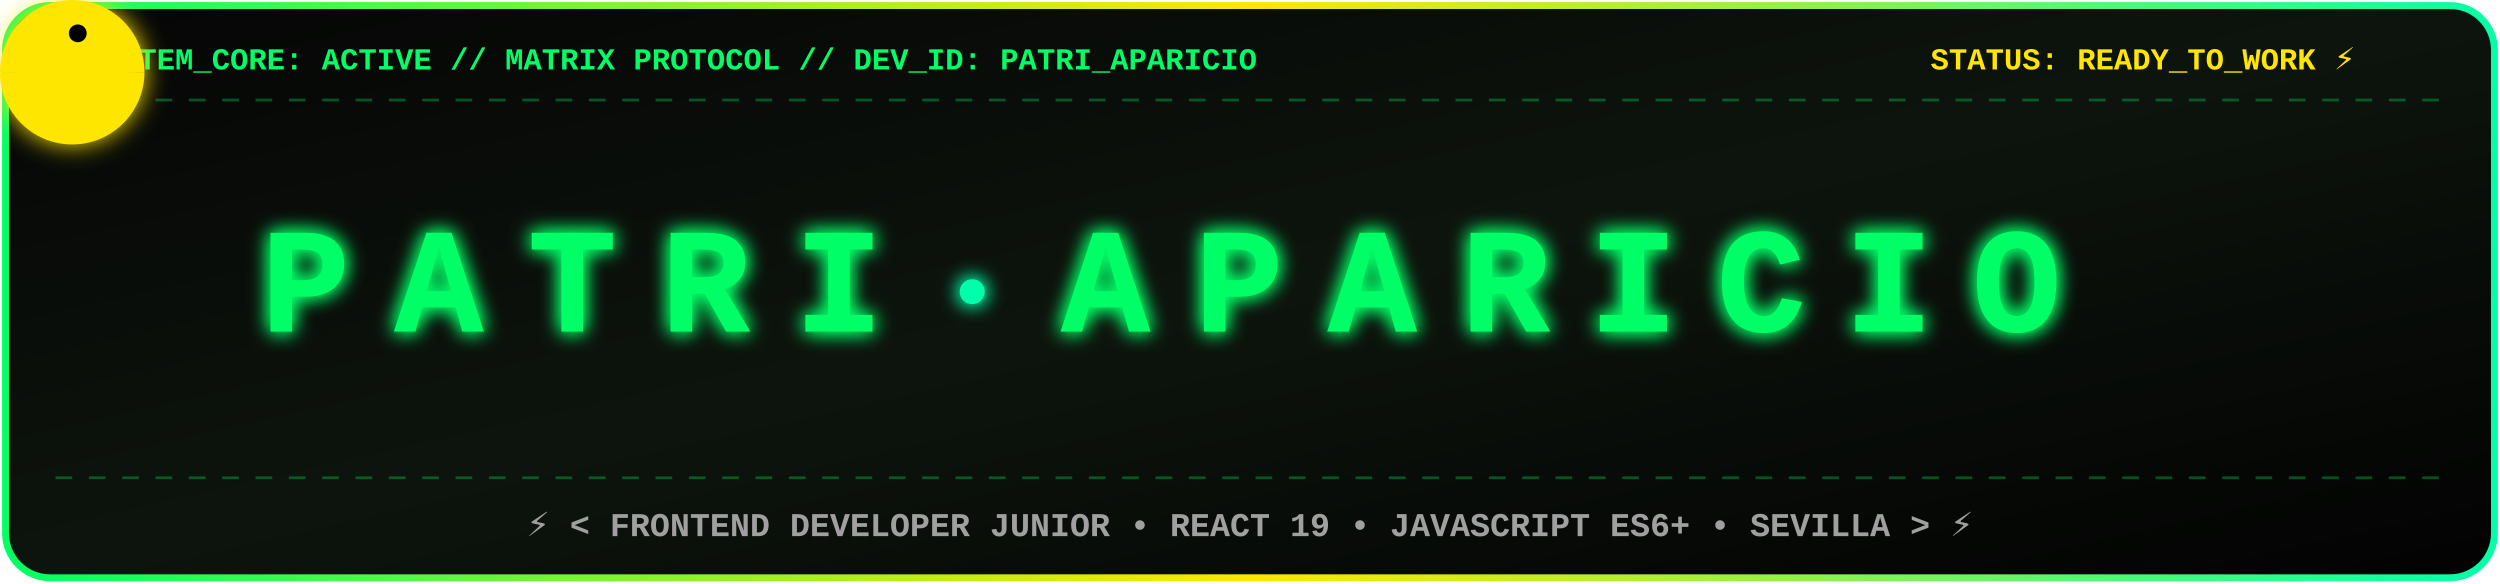
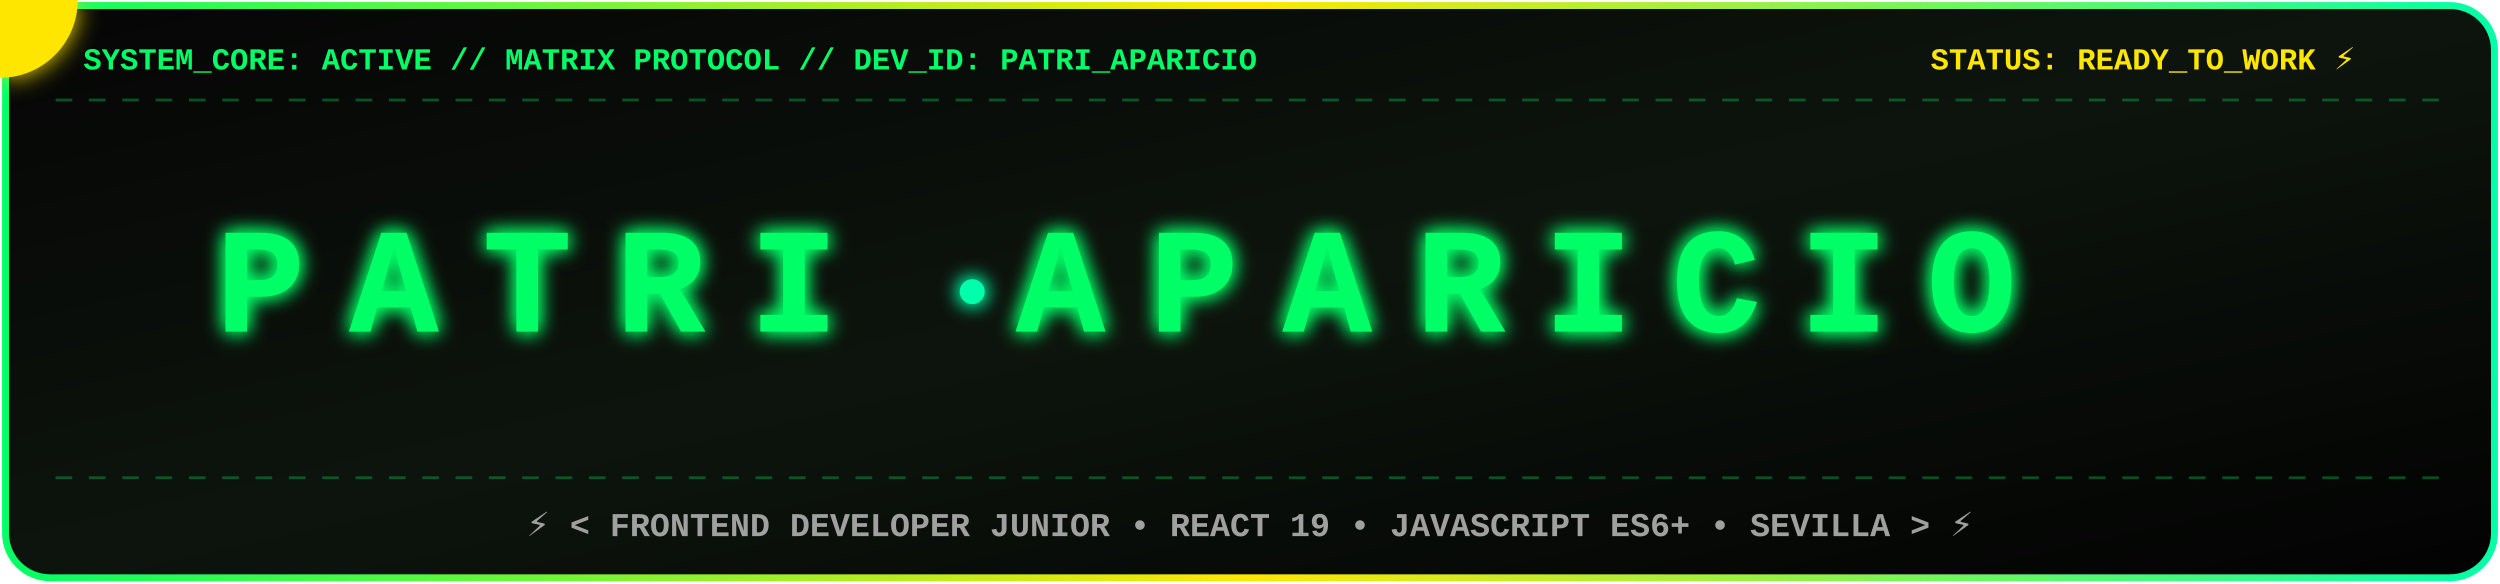
<svg xmlns="http://www.w3.org/2000/svg" viewBox="0 0 900 210" width="100%" height="210">
  <defs>
-     <filter id="neon-glow-green" x="-30%" y="-30%" width="160%" height="160%">
+     <filter id="glow-green" x="-30%" y="-30%" width="160%" height="160%">
      <feGaussianBlur stdDeviation="3.5" result="blur" />
      <feMerge>
        <feMergeNode in="blur" />
        <feMergeNode in="blur" />
        <feMergeNode in="SourceGraphic" />
      </feMerge>
    </filter>
-     <filter id="neon-glow-yellow" x="-30%" y="-30%" width="160%" height="160%">
+     <filter id="glow-yellow" x="-30%" y="-30%" width="160%" height="160%">
      <feGaussianBlur stdDeviation="4.5" result="blur" />
      <feMerge>
        <feMergeNode in="blur" />
        <feMergeNode in="SourceGraphic" />
      </feMerge>
    </filter>
-     <linearGradient id="bg-header-grad" x1="0%" y1="0%" x2="100%" y2="100%">
+     <linearGradient id="bg-grad" x1="0%" y1="0%" x2="100%" y2="100%">
      <stop offset="0%" stop-color="#050505" />
      <stop offset="50%" stop-color="#0d140d" />
      <stop offset="100%" stop-color="#020202" />
    </linearGradient>
-     <linearGradient id="neon-border" x1="0%" y1="0%" x2="100%" y2="0%">
+     <linearGradient id="border-grad" x1="0%" y1="0%" x2="100%" y2="0%">
      <stop offset="0%" stop-color="#00FF66" />
      <stop offset="50%" stop-color="#FFE600" />
      <stop offset="100%" stop-color="#00FFAA" />
    </linearGradient>
  </defs>
  <style>
-     /* Ciclo total de animación: 8 segundos. Se fija explícitamente Y=79px para que coincida con las letras en Y=105px */
-     @keyframes pacmanPass {
-       0% { transform: translate(30px, 79px); }
-       88% { transform: translate(850px, 79px); }
-       100% { transform: translate(850px, 79px); }
-     }
- 
-     @keyframes chompTop {
-       0%, 100% { transform: rotate(0deg); }
-       50% { transform: rotate(-38deg); }
-     }
- 
-     @keyframes chompBottom {
-       0%, 100% { transform: rotate(0deg); }
-       50% { transform: rotate(38deg); }
-     }
- 
-     /* Animaciones individuales para cada letra al ser devorada */
-     @keyframes eatL1  { 0%, 10% { opacity: 1; transform: scale(1); } 12%, 88% { opacity: 0; transform: scale(0.1); } 94%, 100% { opacity: 1; transform: scale(1); } }
-     @keyframes eatL2  { 0%, 16% { opacity: 1; transform: scale(1); } 18%, 88% { opacity: 0; transform: scale(0.1); } 94%, 100% { opacity: 1; transform: scale(1); } }
-     @keyframes eatL3  { 0%, 21% { opacity: 1; transform: scale(1); } 23%, 88% { opacity: 0; transform: scale(0.1); } 94%, 100% { opacity: 1; transform: scale(1); } }
-     @keyframes eatL4  { 0%, 27% { opacity: 1; transform: scale(1); } 29%, 88% { opacity: 0; transform: scale(0.1); } 94%, 100% { opacity: 1; transform: scale(1); } }
-     @keyframes eatL5  { 0%, 33% { opacity: 1; transform: scale(1); } 35%, 88% { opacity: 0; transform: scale(0.1); } 94%, 100% { opacity: 1; transform: scale(1); } }
-     
-     @keyframes eatDot { 0%, 38% { opacity: 0.8; transform: scale(1); } 40%, 88% { opacity: 0; transform: scale(0.1); } 94%, 100% { opacity: 0.8; transform: scale(1); } }
- 
-     @keyframes eatL6  { 0%, 44% { opacity: 1; transform: scale(1); } 46%, 88% { opacity: 0; transform: scale(0.1); } 94%, 100% { opacity: 1; transform: scale(1); } }
-     @keyframes eatL7  { 0%, 50% { opacity: 1; transform: scale(1); } 52%, 88% { opacity: 0; transform: scale(0.1); } 94%, 100% { opacity: 1; transform: scale(1); } }
-     @keyframes eatL8  { 0%, 56% { opacity: 1; transform: scale(1); } 58%, 88% { opacity: 0; transform: scale(0.1); } 94%, 100% { opacity: 1; transform: scale(1); } }
-     @keyframes eatL9  { 0%, 62% { opacity: 1; transform: scale(1); } 64%, 88% { opacity: 0; transform: scale(0.1); } 94%, 100% { opacity: 1; transform: scale(1); } }
-     @keyframes eatL10 { 0%, 67% { opacity: 1; transform: scale(1); } 69%, 88% { opacity: 0; transform: scale(0.1); } 94%, 100% { opacity: 1; transform: scale(1); } }
-     @keyframes eatL11 { 0%, 73% { opacity: 1; transform: scale(1); } 75%, 88% { opacity: 0; transform: scale(0.1); } 94%, 100% { opacity: 1; transform: scale(1); } }
-     @keyframes eatL12 { 0%, 78% { opacity: 1; transform: scale(1); } 80%, 88% { opacity: 0; transform: scale(0.1); } 94%, 100% { opacity: 1; transform: scale(1); } }
-     @keyframes eatL13 { 0%, 84% { opacity: 1; transform: scale(1); } 86%, 88% { opacity: 0; transform: scale(0.1); } 94%, 100% { opacity: 1; transform: scale(1); } }
- 
-     @keyframes flickerHUD {
-       0%, 100% { opacity: 1; }
-       93% { opacity: 1; }
-       94% { opacity: 0.5; }
-       95% { opacity: 1; }
-     }
- 
-     .pacman-eater {
-       animation: pacmanPass 8s linear infinite;
-     }
- 
-     .chomp-u {
-       transform-origin: 26px 26px;
-       animation: chompTop 0.2s ease-in-out infinite;
-     }
- 
-     .chomp-d {
-       transform-origin: 26px 26px;
-       animation: chompBottom 0.2s ease-in-out infinite;
-     }
- 
-     .neon-letter {
+     .neon-txt {
      font-family: 'Consolas', 'Courier New', monospace, sans-serif;
      font-weight: 900;
      font-size: 54px;
      fill: #00FF66;
      text-anchor: middle;
      dominant-baseline: central;
-       transform-box: fill-box;
-       transform-origin: center;
    }
- 
-     .l1  { animation: eatL1 8s infinite; }
-     .l2  { animation: eatL2 8s infinite; }
-     .l3  { animation: eatL3 8s infinite; }
-     .l4  { animation: eatL4 8s infinite; }
-     .l5  { animation: eatL5 8s infinite; }
-     .ldot{ animation: eatDot 8s infinite; transform-box: fill-box; transform-origin: center; }
-     .l6  { animation: eatL6 8s infinite; }
-     .l7  { animation: eatL7 8s infinite; }
-     .l8  { animation: eatL8 8s infinite; }
-     .l9  { animation: eatL9 8s infinite; }
-     .l10 { animation: eatL10 8s infinite; }
-     .l11 { animation: eatL11 8s infinite; }
-     .l12 { animation: eatL12 8s infinite; }
-     .l13 { animation: eatL13 8s infinite; }
- 
-     .hud-title {
+     .hud-txt {
      font-family: 'Consolas', 'Courier New', monospace;
      font-weight: bold;
-       animation: flickerHUD 4s infinite;
    }
  </style>
-   <rect x="2" y="2" width="896" height="206" rx="16" fill="url(#bg-header-grad)" stroke="url(#neon-border)" stroke-width="2.5" />
+   <rect x="2" y="2" width="896" height="206" rx="16" fill="url(#bg-grad)" stroke="url(#border-grad)" stroke-width="2.5" />
  <line x1="20" y1="36" x2="880" y2="36" stroke="#00FF66" stroke-width="1" opacity="0.3" stroke-dasharray="6 6" />
  <line x1="20" y1="172" x2="880" y2="172" stroke="#00FF66" stroke-width="1" opacity="0.3" stroke-dasharray="6 6" />
-   <text x="30" y="25" fill="#00FF66" font-size="11" class="hud-title">SYSTEM_CORE: ACTIVE // MATRIX PROTOCOL // DEV_ID: PATRI_APARICIO</text>
-   <text x="695" y="25" fill="#FFE600" font-size="11" class="hud-title">STATUS: READY_TO_WORK ⚡</text>
-   <g filter="url(#neon-glow-green)">
-     <text x="110" y="105" class="neon-letter l1">P</text>
-     <text x="158" y="105" class="neon-letter l2">A</text>
-     <text x="206" y="105" class="neon-letter l3">T</text>
-     <text x="254" y="105" class="neon-letter l4">R</text>
-     <text x="302" y="105" class="neon-letter l5">I</text>
-     <circle cx="350" cy="105" r="4.5" fill="#00FFAA" class="ldot" />
-     <text x="398" y="105" class="neon-letter l6">A</text>
-     <text x="446" y="105" class="neon-letter l7">P</text>
-     <text x="494" y="105" class="neon-letter l8">A</text>
-     <text x="542" y="105" class="neon-letter l9">R</text>
-     <text x="588" y="105" class="neon-letter l10">I</text>
-     <text x="634" y="105" class="neon-letter l11">C</text>
-     <text x="680" y="105" class="neon-letter l12">I</text>
-     <text x="726" y="105" class="neon-letter l13">O</text>
+   <text x="30" y="25" fill="#00FF66" font-size="11" class="hud-txt">SYSTEM_CORE: ACTIVE // MATRIX PROTOCOL // DEV_ID: PATRI_APARICIO</text>
+   <text x="695" y="25" fill="#FFE600" font-size="11" class="hud-txt">STATUS: READY_TO_WORK ⚡</text>
+   <g filter="url(#glow-green)">
+     <text x="110" y="105" class="neon-txt">
+       P
+       <animate attributeName="opacity" values="1; 1; 0; 0; 1" keyTimes="0; 0.10; 0.12; 0.90; 0.94" dur="8s" repeatCount="indefinite" />
+     </text>
+     <text x="158" y="105" class="neon-txt">
+       A
+       <animate attributeName="opacity" values="1; 1; 0; 0; 1" keyTimes="0; 0.15; 0.17; 0.90; 0.94" dur="8s" repeatCount="indefinite" />
+     </text>
+     <text x="206" y="105" class="neon-txt">
+       T
+       <animate attributeName="opacity" values="1; 1; 0; 0; 1" keyTimes="0; 0.21; 0.23; 0.90; 0.94" dur="8s" repeatCount="indefinite" />
+     </text>
+     <text x="254" y="105" class="neon-txt">
+       R
+       <animate attributeName="opacity" values="1; 1; 0; 0; 1" keyTimes="0; 0.26; 0.28; 0.90; 0.94" dur="8s" repeatCount="indefinite" />
+     </text>
+     <text x="302" y="105" class="neon-txt">
+       I
+       <animate attributeName="opacity" values="1; 1; 0; 0; 1" keyTimes="0; 0.32; 0.34; 0.90; 0.94" dur="8s" repeatCount="indefinite" />
+     </text>
+     <circle cx="350" cy="105" r="4.5" fill="#00FFAA">
+       <animate attributeName="opacity" values="1; 1; 0; 0; 1" keyTimes="0; 0.37; 0.39; 0.90; 0.94" dur="8s" repeatCount="indefinite" />
+     </circle>
+     <text x="398" y="105" class="neon-txt">
+       A
+       <animate attributeName="opacity" values="1; 1; 0; 0; 1" keyTimes="0; 0.43; 0.45; 0.90; 0.94" dur="8s" repeatCount="indefinite" />
+     </text>
+     <text x="446" y="105" class="neon-txt">
+       P
+       <animate attributeName="opacity" values="1; 1; 0; 0; 1" keyTimes="0; 0.48; 0.50; 0.90; 0.94" dur="8s" repeatCount="indefinite" />
+     </text>
+     <text x="494" y="105" class="neon-txt">
+       A
+       <animate attributeName="opacity" values="1; 1; 0; 0; 1" keyTimes="0; 0.54; 0.56; 0.90; 0.94" dur="8s" repeatCount="indefinite" />
+     </text>
+     <text x="542" y="105" class="neon-txt">
+       R
+       <animate attributeName="opacity" values="1; 1; 0; 0; 1" keyTimes="0; 0.60; 0.62; 0.90; 0.94" dur="8s" repeatCount="indefinite" />
+     </text>
+     <text x="588" y="105" class="neon-txt">
+       I
+       <animate attributeName="opacity" values="1; 1; 0; 0; 1" keyTimes="0; 0.65; 0.67; 0.90; 0.94" dur="8s" repeatCount="indefinite" />
+     </text>
+     <text x="634" y="105" class="neon-txt">
+       C
+       <animate attributeName="opacity" values="1; 1; 0; 0; 1" keyTimes="0; 0.71; 0.73; 0.90; 0.94" dur="8s" repeatCount="indefinite" />
+     </text>
+     <text x="680" y="105" class="neon-txt">
+       I
+       <animate attributeName="opacity" values="1; 1; 0; 0; 1" keyTimes="0; 0.76; 0.78; 0.90; 0.94" dur="8s" repeatCount="indefinite" />
+     </text>
+     <text x="726" y="105" class="neon-txt">
+       O
+       <animate attributeName="opacity" values="1; 1; 0; 0; 1" keyTimes="0; 0.82; 0.84; 0.90; 0.94" dur="8s" repeatCount="indefinite" />
+     </text>
  </g>
-   <g class="pacman-eater">
-     <g filter="url(#neon-glow-yellow)">
-       <path d="M 26,26 L 52,26 A 26,26 0 0,0 0,26 Z" fill="#FFE600" class="chomp-u" />
-       <path d="M 26,26 L 0,26 A 26,26 0 0,0 52,26 Z" fill="#FFE600" class="chomp-d" />
-       <circle cx="28" cy="12" r="3.2" fill="#000000" />
+   <g>
+     <animateTransform attributeName="transform" type="translate" values="30,105; 850,105; 850,105" keyTimes="0; 0.88; 1" dur="8s" repeatCount="indefinite" />
+     <g filter="url(#glow-yellow)">
+       <path d="M 0,0 L 28,0 A 28,28 0 0,0 -28,0 Z" fill="#FFE600">
+         <animateTransform attributeName="transform" type="rotate" values="0 0 0; -35 0 0; 0 0 0" dur="0.22s" repeatCount="indefinite" />
+       </path>
+       <path d="M 0,0 L -28,0 A 28,28 0 0,0 28,0 Z" fill="#FFE600">
+         <animateTransform attributeName="transform" type="rotate" values="0 0 0; 35 0 0; 0 0 0" dur="0.22s" repeatCount="indefinite" />
+       </path>
+       <circle cx="2" cy="-14" r="3.2" fill="#000000" />
    </g>
-     <circle cx="-8" cy="26" r="3" fill="#00FF66" opacity="0.8" />
-     <circle cx="-20" cy="26" r="2" fill="#FFE600" opacity="0.5" />
+     <circle cx="-32" cy="0" r="3" fill="#00FF66" opacity="0.8" />
+     <circle cx="-44" cy="0" r="2" fill="#FFE600" opacity="0.5" />
  </g>
-   <text x="450" y="193" text-anchor="middle" fill="#A0A0A0" font-size="12" class="hud-title">
+   <text x="450" y="193" text-anchor="middle" fill="#A0A0A0" font-size="12" class="hud-txt">
    ⚡ &lt; FRONTEND DEVELOPER JUNIOR • REACT 19 • JAVASCRIPT ES6+ • SEVILLA &gt; ⚡
  </text>
</svg>
